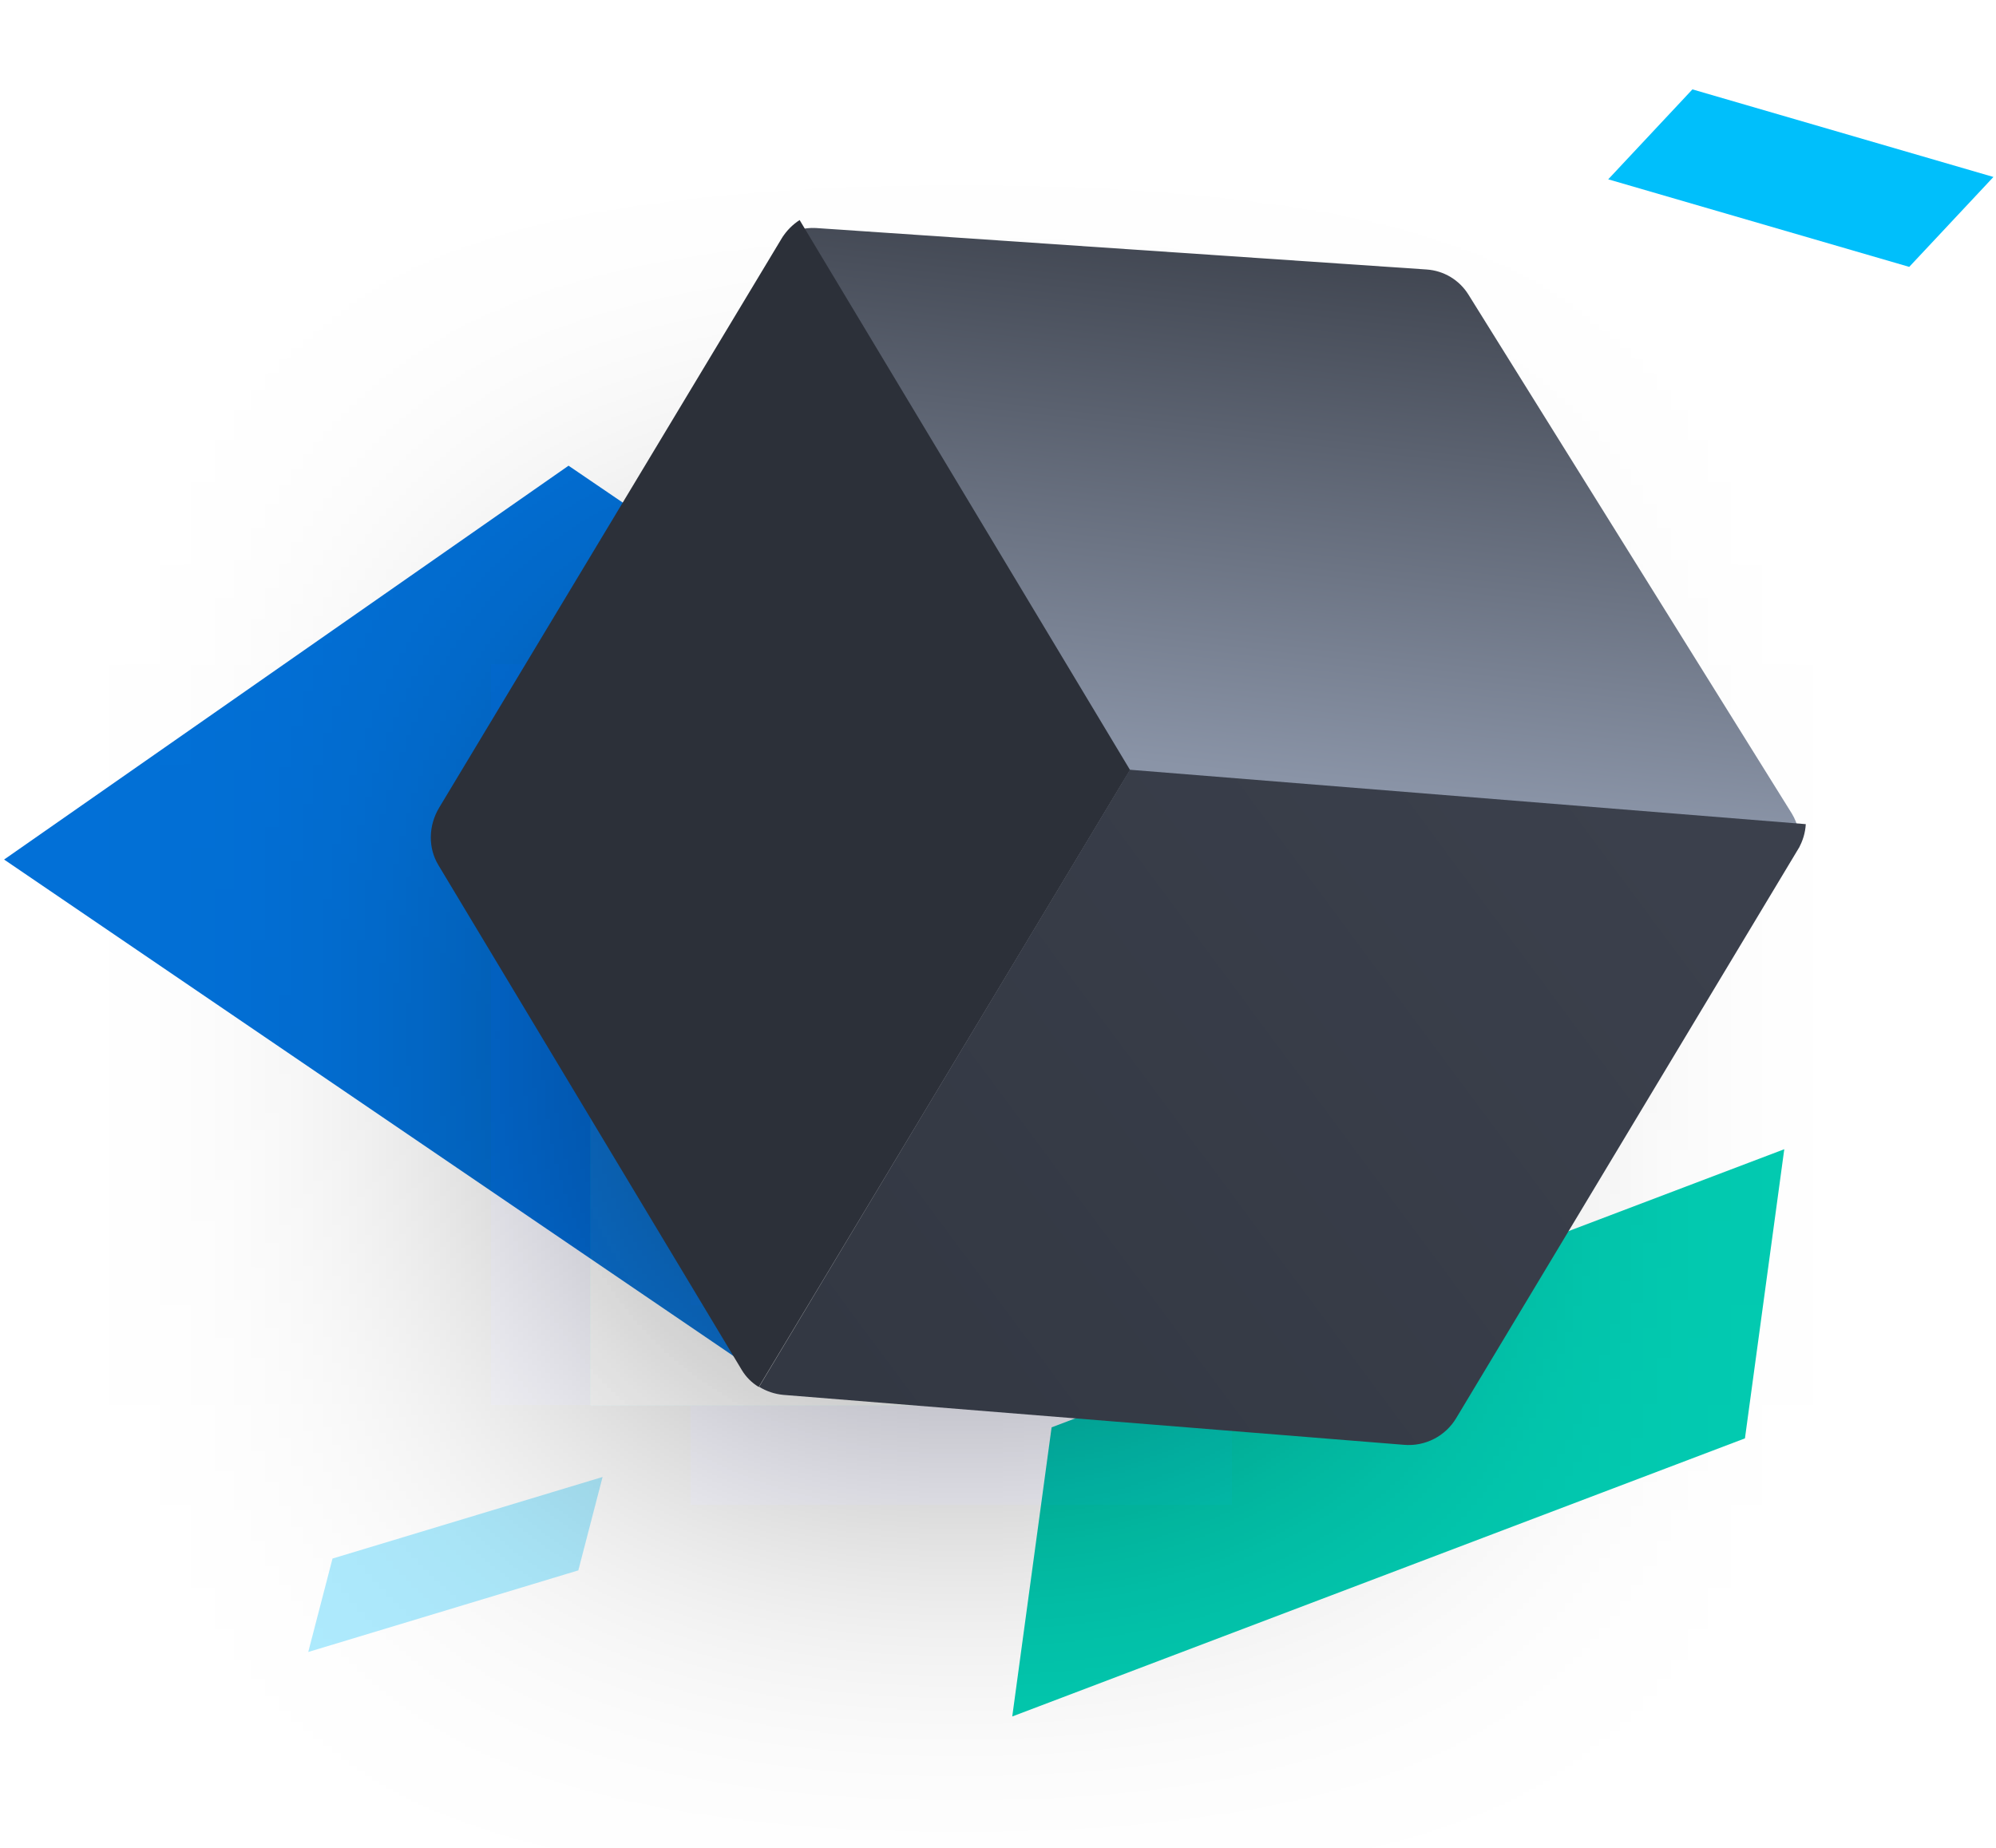
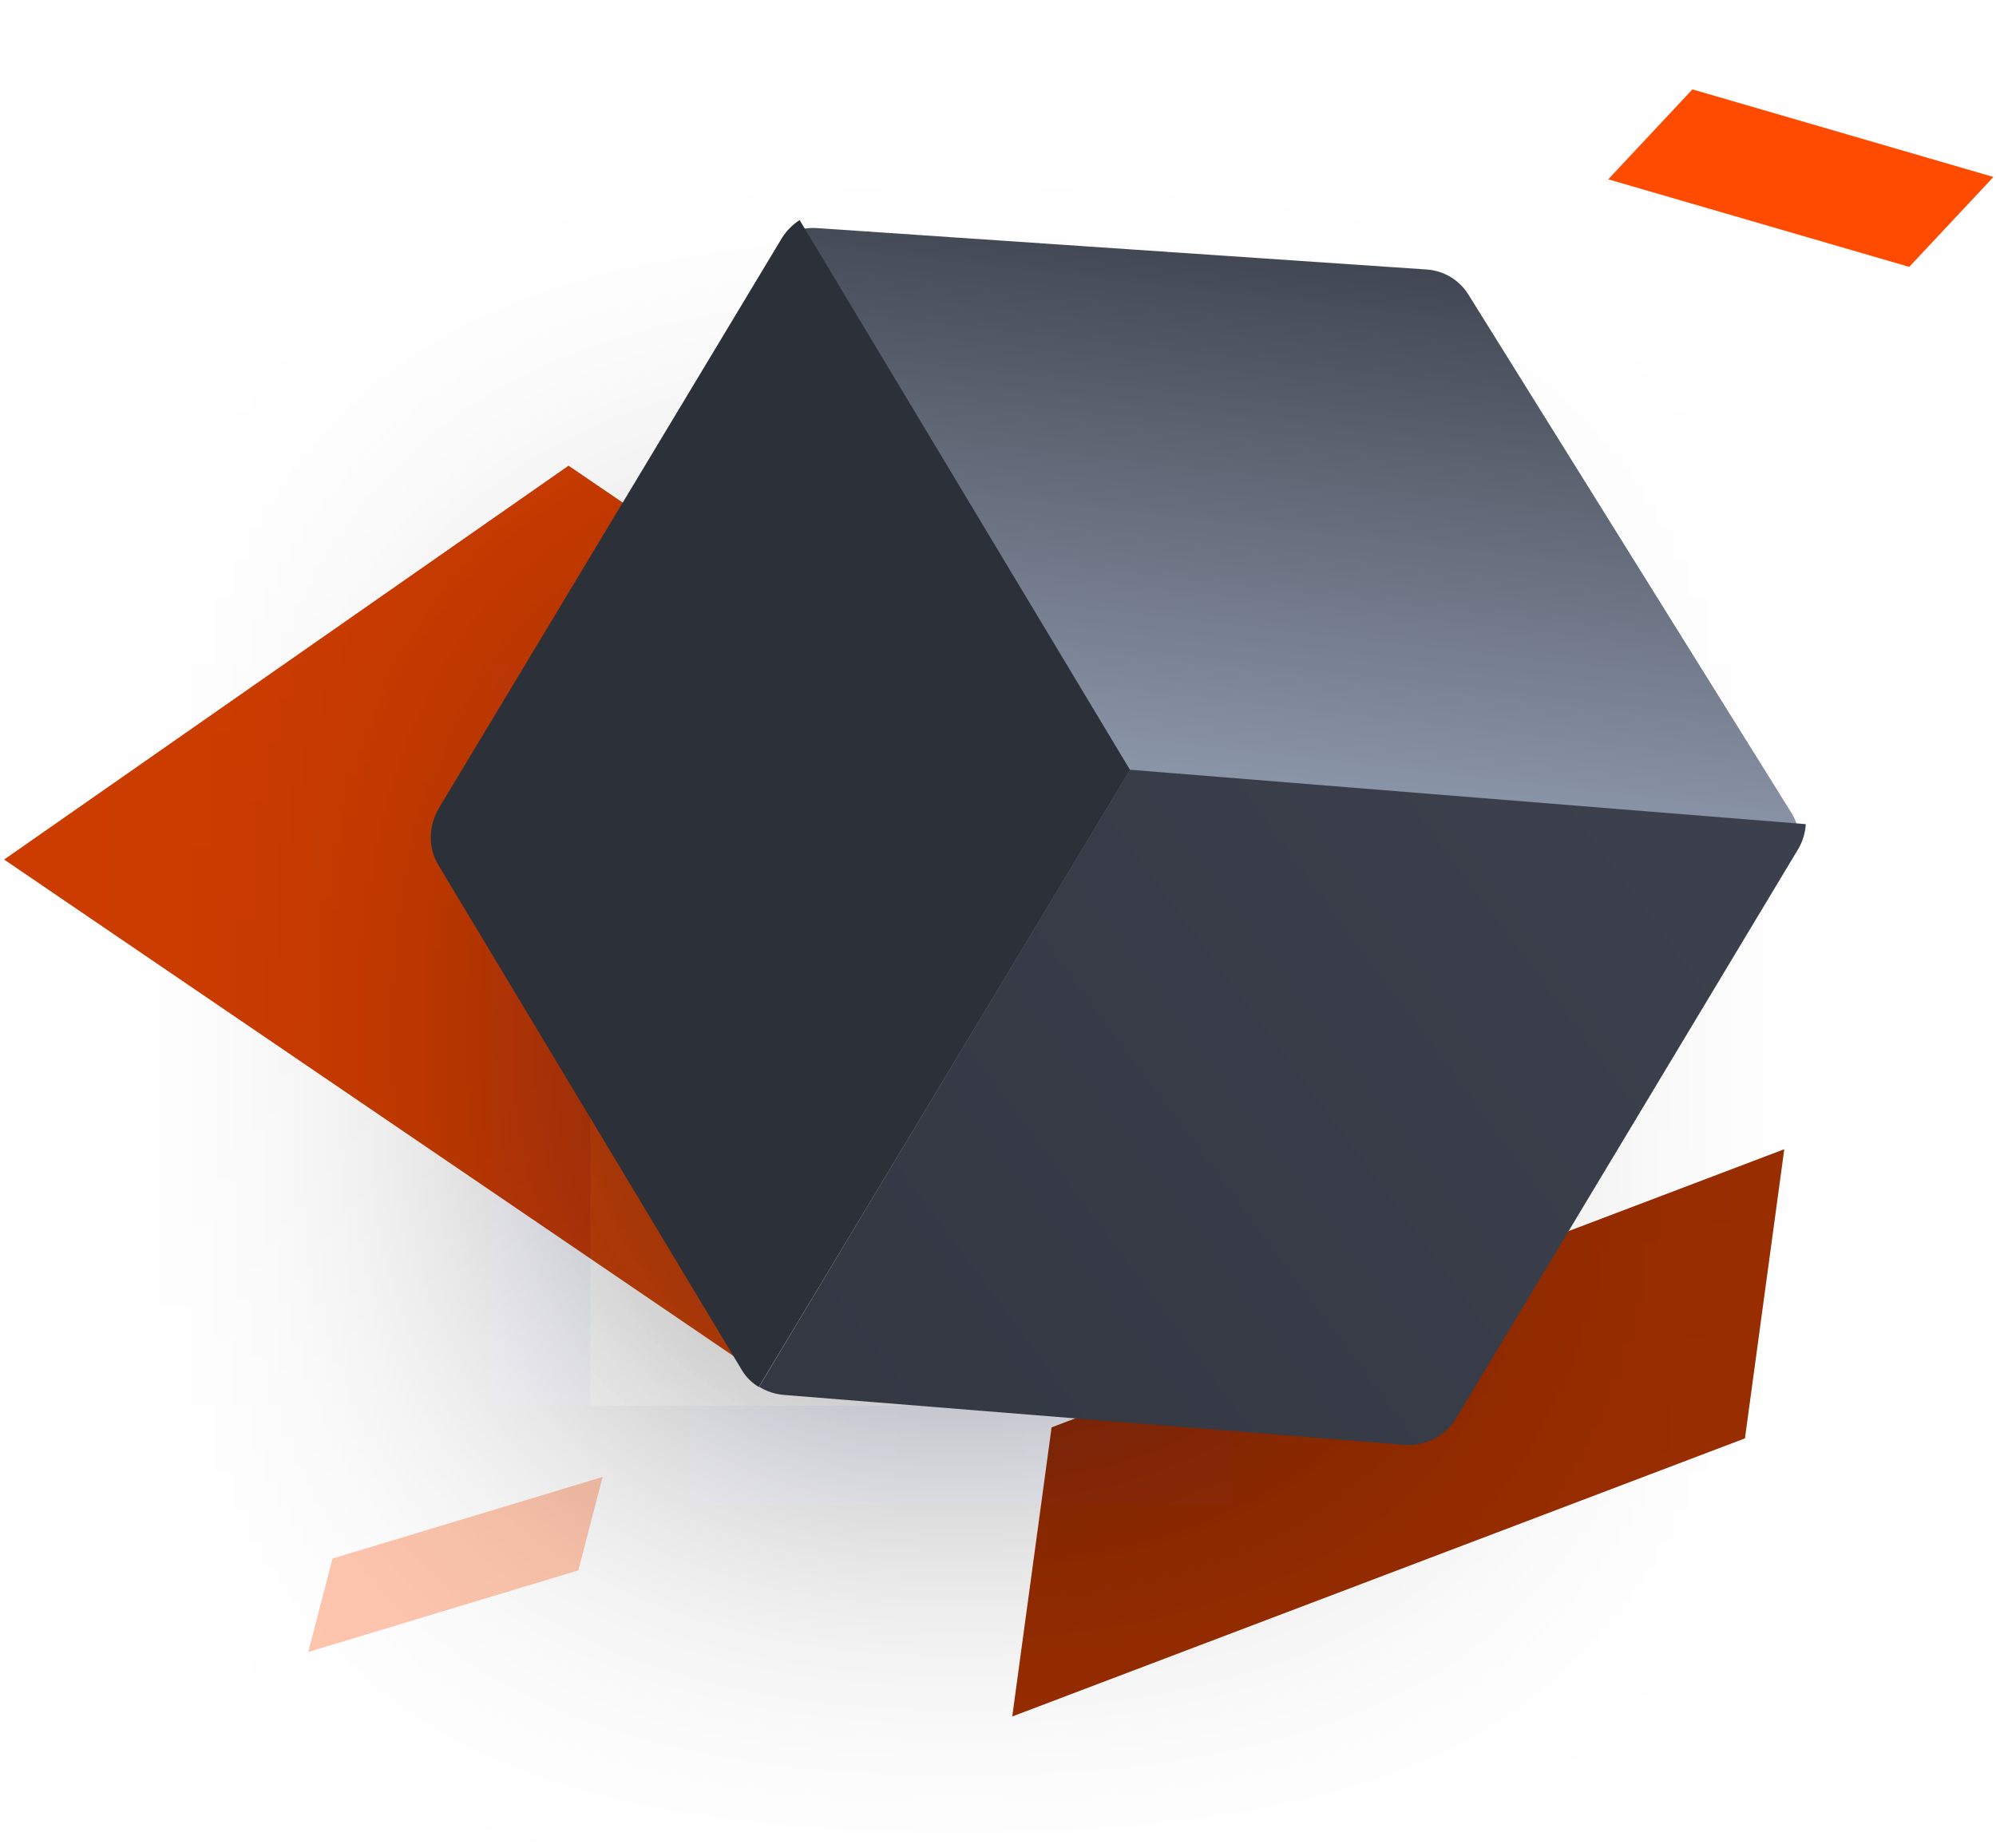
<svg xmlns="http://www.w3.org/2000/svg" width="108" height="100">
  <defs>
    <filter x="-90%" y="-90%" width="280%" height="280%" filterUnits="objectBoundingBox" id="a">
      <feGaussianBlur stdDeviation="12" in="SourceGraphic" />
    </filter>
    <linearGradient x1="17.713%" y1="0%" x2="77.754%" y2="68.424%" id="b">
      <stop stop-color="#2C3039" offset="0%" />
      <stop stop-color="#8A94A7" offset="100%" />
    </linearGradient>
    <linearGradient x1="49.892%" y1=".428%" x2="24.856%" y2="100%" id="c">
      <stop stop-color="#3B404C" offset="0%" />
      <stop stop-color="#333843" offset="100%" />
    </linearGradient>
  </defs>
  <g fill="none" fill-rule="evenodd">
-     <path fill-opacity=".32" fill="#00BFFB" d="M31.292 84.984l1.313-5.055-14.613 4.415-1.313 5.056z" />
-     <path d="M41.203 74.416L.222 46.516l30.541-21.314 23.908 16.277-11.69 10.84-1.706 22-.072.097z" fill="#0270D7" />
-     <path fill="#00BFFB" d="M103.305 14.443l4.556-4.866-16.287-4.74-4.556 4.867z" />
-     <path fill="#02CBB1" d="M56.9 77.244L54.771 92.89 94.416 77.84l2.128-15.648z" />
+     <path fill-opacity=".32" fill="#ff4b00" d="M31.292 84.984l1.313-5.055-14.613 4.415-1.313 5.056z" />
+     <path d="M41.203 74.416L.222 46.516l30.541-21.314 23.908 16.277-11.69 10.84-1.706 22-.072.097z" fill="#cc3c00" />
+     <path fill="#ff4b00" d="M103.305 14.443l4.556-4.866-16.287-4.74-4.556 4.867z" />
+     <path fill="#992d00" d="M56.9 77.244L54.771 92.89 94.416 77.84l2.128-15.648z" />
    <path fill-opacity=".48" fill="#1D2026" filter="url(#a)" d="M31.778 38.241h40v40h-40z" transform="translate(.222 -2.241)" />
    <path d="M88.023 31.352a2.962 2.962 0 0 0-1.296-1.359l-29.464-15.06a2.888 2.888 0 0 0-2.634.001L25.147 30.03a2.972 2.972 0 0 0-1.298 1.361l32.078 16.398 32.096-16.436z" fill="url(#b)" fill-rule="nonzero" transform="rotate(31 66.542 55.443)" />
    <path d="M43.266 11.908a3.154 3.154 0 0 0-.96.977L23.763 43.707c-.586.974-.605 2.174-.048 3.1l16.423 27.335c.228.379.543.693.917.917l20.09-33.39-17.878-29.76z" fill="#2C3039" fill-rule="nonzero" />
    <path d="M38.935 50.59v38.956a3.04 3.04 0 0 0 1.35-.3L70.47 74.263a2.994 2.994 0 0 0 1.67-2.697V35.608a2.98 2.98 0 0 0-.342-1.33L38.935 50.59z" fill="url(#c)" transform="rotate(31 66.143 86.153)" />
  </g>
</svg>
